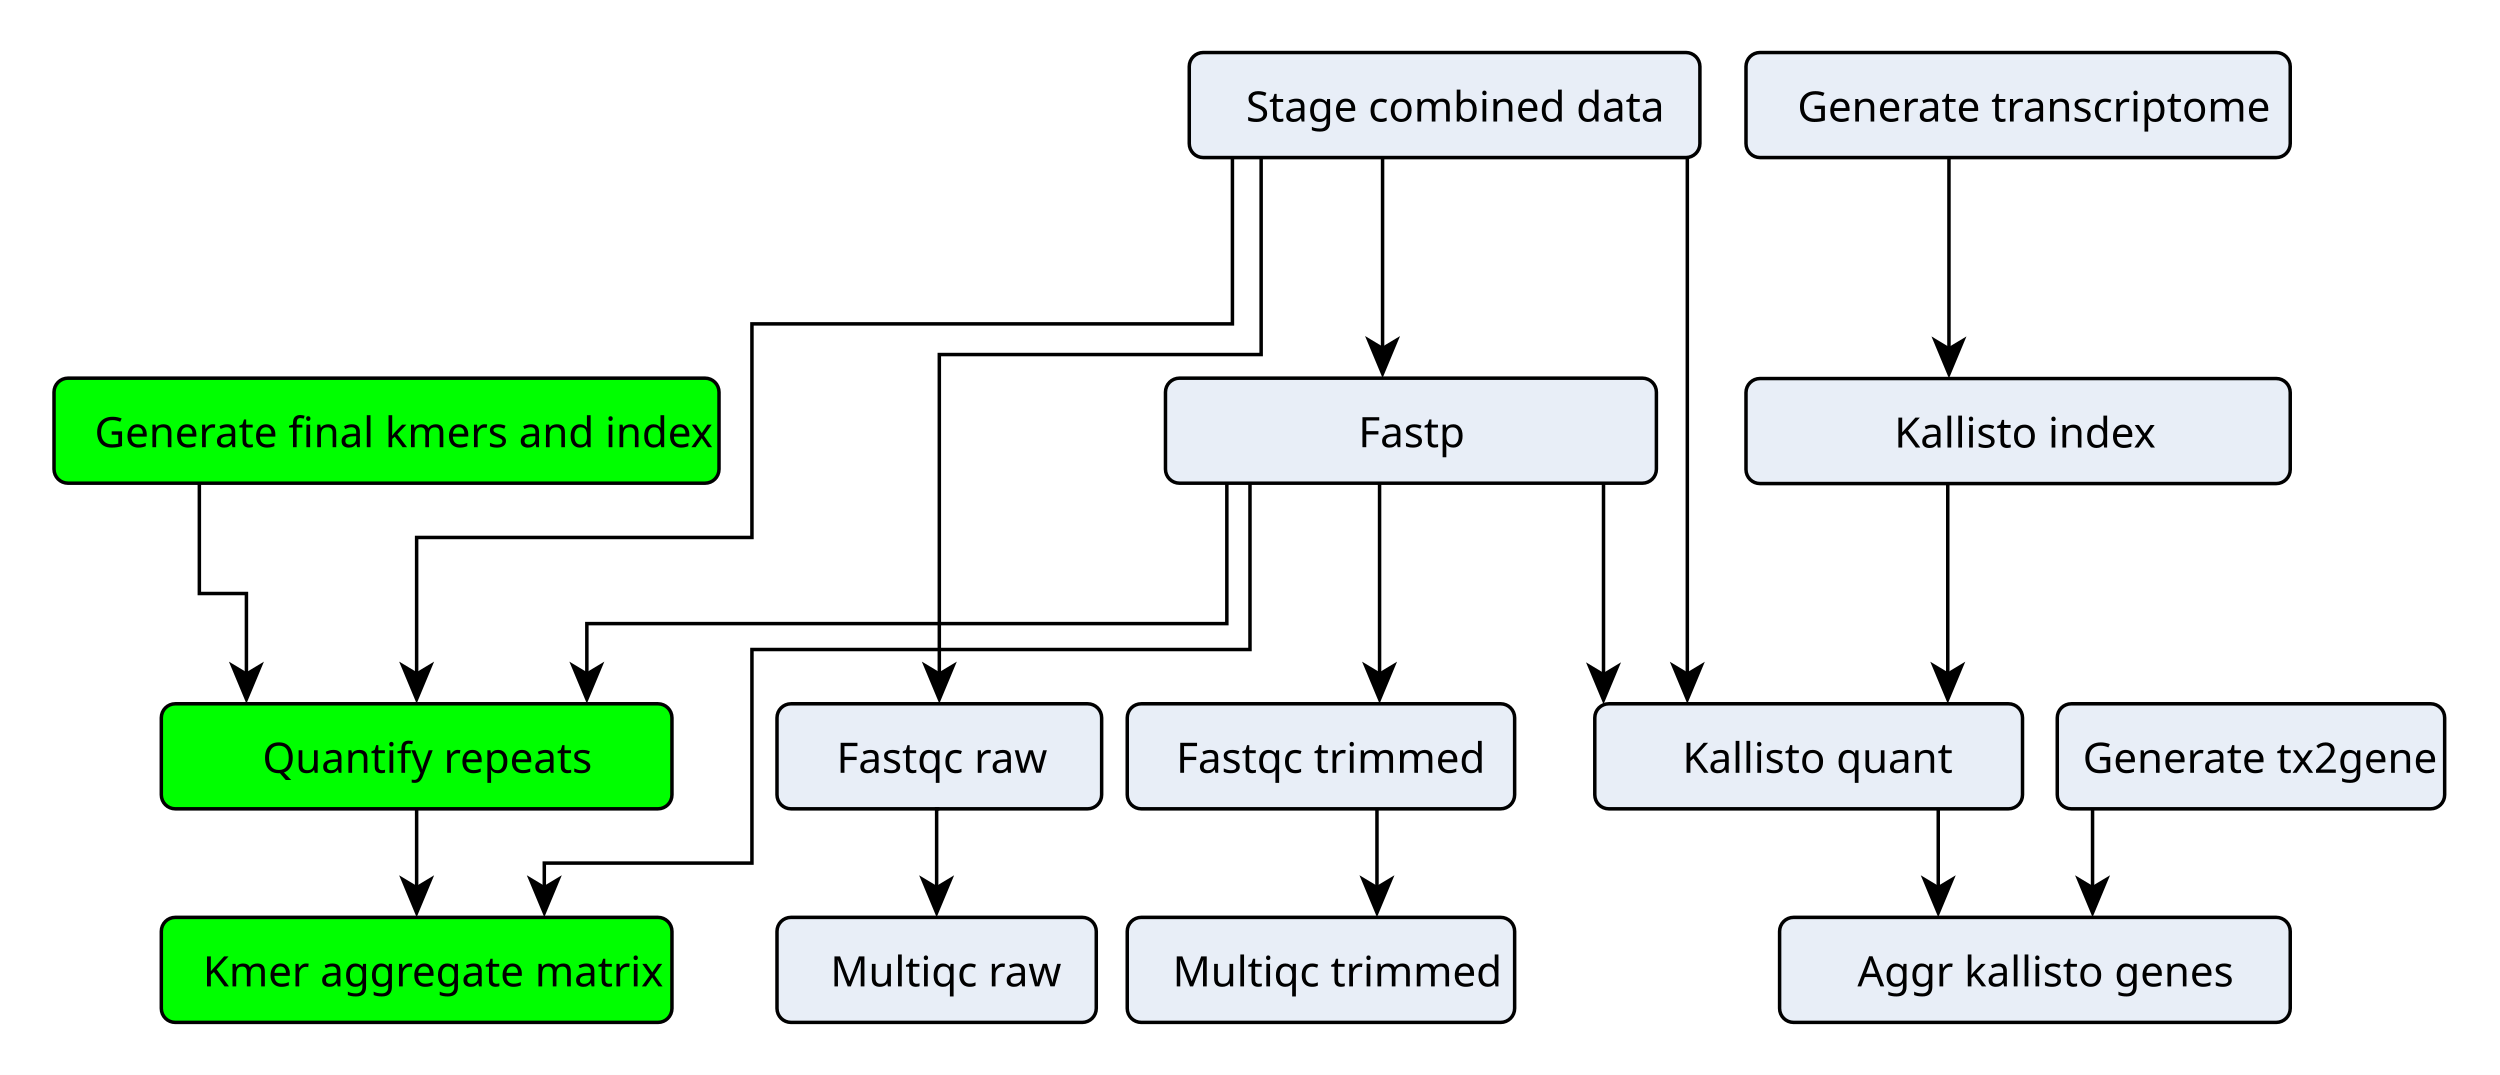
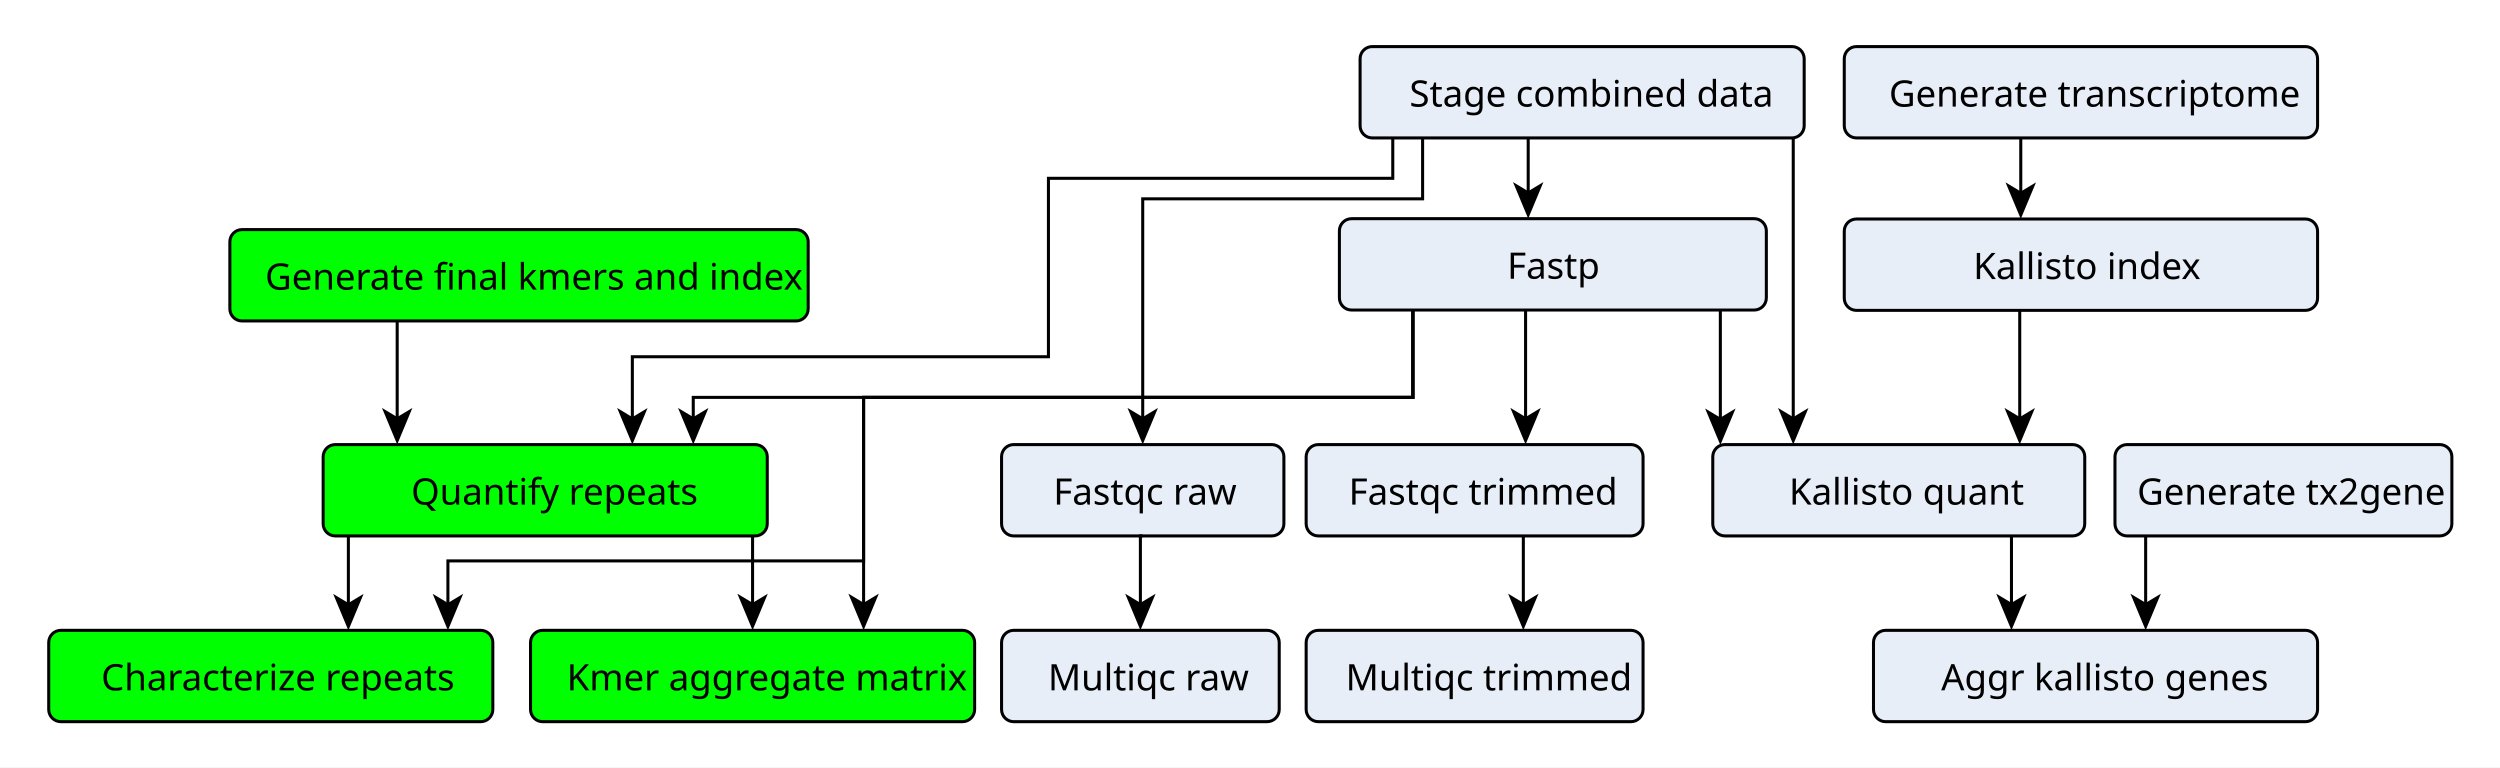
- <svg xmlns="http://www.w3.org/2000/svg" fill-opacity="1" color-rendering="auto" color-interpolation="auto" text-rendering="auto" stroke="black" stroke-linecap="square" width="714" stroke-miterlimit="10" shape-rendering="auto" stroke-opacity="1" fill="black" stroke-dasharray="none" font-weight="normal" stroke-width="1" height="307" font-family="'Dialog'" font-style="normal" stroke-linejoin="miter" font-size="12px" stroke-dashoffset="0" image-rendering="auto">
+ <svg xmlns="http://www.w3.org/2000/svg" fill-opacity="1" color-rendering="auto" color-interpolation="auto" text-rendering="auto" stroke="black" stroke-linecap="square" width="821" stroke-miterlimit="10" shape-rendering="auto" stroke-opacity="1" fill="black" stroke-dasharray="none" font-weight="normal" stroke-width="1" height="252" font-family="'Dialog'" font-style="normal" stroke-linejoin="miter" font-size="12px" stroke-dashoffset="0" image-rendering="auto">
  <defs id="genericDefs" />
  <g>
    <defs id="defs1">
      <clipPath clipPathUnits="userSpaceOnUse" id="clipPath1">
-         <path d="M0 0 L714 0 L714 307 L0 307 L0 0 Z" />
+         <path d="M0 0 L821 0 L821 252 L0 252 L0 0 Z" />
      </clipPath>
      <clipPath clipPathUnits="userSpaceOnUse" id="clipPath2">
-         <path d="M-85 -31 L629 -31 L629 276 L-85 276 L-85 -31 Z" />
+         <path d="M-192 24 L629 24 L629 276 L-192 276 L-192 24 Z" />
      </clipPath>
    </defs>
-     <g fill="white" text-rendering="geometricPrecision" shape-rendering="geometricPrecision" transform="translate(85,31)" stroke="white">
-       <rect x="-85" width="714" height="307" y="-31" clip-path="url(#clipPath2)" stroke="none" />
+     <g fill="white" text-rendering="geometricPrecision" shape-rendering="geometricPrecision" transform="translate(192,-24)" stroke="white">
+       <rect x="-192" width="821" height="252" y="24" clip-path="url(#clipPath2)" stroke="none" />
    </g>
-     <g fill="lime" text-rendering="geometricPrecision" shape-rendering="geometricPrecision" transform="matrix(1,0,0,1,85,31)" stroke="lime">
-       <rect x="-38.929" y="231" clip-path="url(#clipPath2)" width="145.84" rx="4" ry="4" height="30" stroke="none" />
+     <g fill="lime" text-rendering="geometricPrecision" shape-rendering="geometricPrecision" transform="matrix(1,0,0,1,192,-24)" stroke="lime">
+       <rect x="-17.775" y="231" clip-path="url(#clipPath2)" width="145.84" rx="4" ry="4" height="30" stroke="none" />
    </g>
-     <g text-rendering="geometricPrecision" stroke-miterlimit="1.45" shape-rendering="geometricPrecision" font-family="sans-serif" transform="matrix(1,0,0,1,85,31)" stroke-linecap="butt">
-       <text x="-27.035" xml:space="preserve" y="250.714" clip-path="url(#clipPath2)" stroke="none">Kmer aggregate matrix</text>
-       <rect x="-38.929" y="231" clip-path="url(#clipPath2)" fill="none" width="145.84" rx="4" ry="4" height="30" />
+     <g text-rendering="geometricPrecision" stroke-miterlimit="1.45" shape-rendering="geometricPrecision" font-family="sans-serif" transform="matrix(1,0,0,1,192,-24)" stroke-linecap="butt">
+       <text x="-5.88" xml:space="preserve" y="250.714" clip-path="url(#clipPath2)" stroke="none">Kmer aggregate matrix</text>
+       <rect x="-17.775" y="231" clip-path="url(#clipPath2)" fill="none" width="145.84" rx="4" ry="4" height="30" />
    </g>
-     <g fill="lime" text-rendering="geometricPrecision" shape-rendering="geometricPrecision" transform="matrix(1,0,0,1,85,31)" stroke="lime">
-       <rect x="-38.929" y="170" clip-path="url(#clipPath2)" width="145.84" rx="4" ry="4" height="30" stroke="none" />
+     <g fill="lime" text-rendering="geometricPrecision" shape-rendering="geometricPrecision" transform="matrix(1,0,0,1,192,-24)" stroke="lime">
+       <rect x="-85.871" y="170" clip-path="url(#clipPath2)" width="145.84" rx="4" ry="4" height="30" stroke="none" />
    </g>
-     <g text-rendering="geometricPrecision" stroke-miterlimit="1.45" shape-rendering="geometricPrecision" font-family="sans-serif" transform="matrix(1,0,0,1,85,31)" stroke-linecap="butt">
-       <text x="-10.034" xml:space="preserve" y="189.714" clip-path="url(#clipPath2)" stroke="none">Quantify repeats</text>
-       <rect x="-38.929" y="170" clip-path="url(#clipPath2)" fill="none" width="145.84" rx="4" ry="4" height="30" />
+     <g text-rendering="geometricPrecision" stroke-miterlimit="1.45" shape-rendering="geometricPrecision" font-family="sans-serif" transform="matrix(1,0,0,1,192,-24)" stroke-linecap="butt">
+       <text x="-56.975" xml:space="preserve" y="189.714" clip-path="url(#clipPath2)" stroke="none">Quantify repeats</text>
+       <rect x="-85.871" y="170" clip-path="url(#clipPath2)" fill="none" width="145.84" rx="4" ry="4" height="30" />
    </g>
-     <g fill="rgb(232,238,247)" text-rendering="geometricPrecision" shape-rendering="geometricPrecision" transform="matrix(1,0,0,1,85,31)" stroke="rgb(232,238,247)">
-       <rect x="247.859" y="77" clip-path="url(#clipPath2)" width="140.208" rx="4" ry="4" height="30" stroke="none" />
+     <g fill="rgb(232,238,247)" text-rendering="geometricPrecision" shape-rendering="geometricPrecision" transform="matrix(1,0,0,1,192,-24)" stroke="rgb(232,238,247)">
+       <rect x="247.859" y="95.816" clip-path="url(#clipPath2)" width="140.208" rx="4" ry="4" height="30" stroke="none" />
    </g>
-     <g text-rendering="geometricPrecision" stroke-miterlimit="1.45" shape-rendering="geometricPrecision" font-family="sans-serif" transform="matrix(1,0,0,1,85,31)" stroke-linecap="butt">
-       <text x="302.957" xml:space="preserve" y="96.714" clip-path="url(#clipPath2)" stroke="none">Fastp</text>
-       <rect x="247.859" y="77" clip-path="url(#clipPath2)" fill="none" width="140.208" rx="4" ry="4" height="30" />
+     <g text-rendering="geometricPrecision" stroke-miterlimit="1.45" shape-rendering="geometricPrecision" font-family="sans-serif" transform="matrix(1,0,0,1,192,-24)" stroke-linecap="butt">
+       <text x="302.957" xml:space="preserve" y="115.53" clip-path="url(#clipPath2)" stroke="none">Fastp</text>
+       <rect x="247.859" y="95.816" clip-path="url(#clipPath2)" fill="none" width="140.208" rx="4" ry="4" height="30" />
    </g>
-     <g fill="rgb(232,238,247)" text-rendering="geometricPrecision" shape-rendering="geometricPrecision" transform="matrix(1,0,0,1,85,31)" stroke="rgb(232,238,247)">
-       <rect x="254.653" y="-16" clip-path="url(#clipPath2)" width="145.84" rx="4" ry="4" height="30" stroke="none" />
+     <g fill="rgb(232,238,247)" text-rendering="geometricPrecision" shape-rendering="geometricPrecision" transform="matrix(1,0,0,1,192,-24)" stroke="rgb(232,238,247)">
+       <rect x="254.653" y="39.296" clip-path="url(#clipPath2)" width="145.84" rx="4" ry="4" height="30" stroke="none" />
    </g>
-     <g text-rendering="geometricPrecision" stroke-miterlimit="1.45" shape-rendering="geometricPrecision" font-family="sans-serif" transform="matrix(1,0,0,1,85,31)" stroke-linecap="butt">
-       <text x="270.865" xml:space="preserve" y="3.714" clip-path="url(#clipPath2)" stroke="none">Stage combined data</text>
-       <rect x="254.653" y="-16" clip-path="url(#clipPath2)" fill="none" width="145.84" rx="4" ry="4" height="30" />
+     <g text-rendering="geometricPrecision" stroke-miterlimit="1.45" shape-rendering="geometricPrecision" font-family="sans-serif" transform="matrix(1,0,0,1,192,-24)" stroke-linecap="butt">
+       <text x="270.865" xml:space="preserve" y="59.01" clip-path="url(#clipPath2)" stroke="none">Stage combined data</text>
+       <rect x="254.653" y="39.296" clip-path="url(#clipPath2)" fill="none" width="145.84" rx="4" ry="4" height="30" />
    </g>
-     <g fill="lime" text-rendering="geometricPrecision" shape-rendering="geometricPrecision" transform="matrix(1,0,0,1,85,31)" stroke="lime">
-       <rect x="-69.573" y="77" clip-path="url(#clipPath2)" width="189.923" rx="4" ry="4" height="30" stroke="none" />
+     <g fill="lime" text-rendering="geometricPrecision" shape-rendering="geometricPrecision" transform="matrix(1,0,0,1,192,-24)" stroke="lime">
+       <rect x="-116.514" y="99.4" clip-path="url(#clipPath2)" width="189.923" rx="4" ry="4" height="30" stroke="none" />
    </g>
-     <g text-rendering="geometricPrecision" stroke-miterlimit="1.45" shape-rendering="geometricPrecision" font-family="sans-serif" transform="matrix(1,0,0,1,85,31)" stroke-linecap="butt">
-       <text x="-57.99" xml:space="preserve" y="96.714" clip-path="url(#clipPath2)" stroke="none">Generate final kmers and index</text>
-       <rect x="-69.573" y="77" clip-path="url(#clipPath2)" fill="none" width="189.923" rx="4" ry="4" height="30" />
+     <g text-rendering="geometricPrecision" stroke-miterlimit="1.45" shape-rendering="geometricPrecision" font-family="sans-serif" transform="matrix(1,0,0,1,192,-24)" stroke-linecap="butt">
+       <text x="-104.931" xml:space="preserve" y="119.114" clip-path="url(#clipPath2)" stroke="none">Generate final kmers and index</text>
+       <rect x="-116.514" y="99.4" clip-path="url(#clipPath2)" fill="none" width="189.923" rx="4" ry="4" height="30" />
    </g>
-     <g fill="rgb(232,238,247)" text-rendering="geometricPrecision" shape-rendering="geometricPrecision" transform="matrix(1,0,0,1,85,31)" stroke="rgb(232,238,247)">
+     <g fill="rgb(232,238,247)" text-rendering="geometricPrecision" shape-rendering="geometricPrecision" transform="matrix(1,0,0,1,192,-24)" stroke="rgb(232,238,247)">
      <rect x="423.252" y="231" clip-path="url(#clipPath2)" width="145.84" rx="4" ry="4" height="30" stroke="none" />
    </g>
-     <g text-rendering="geometricPrecision" stroke-miterlimit="1.45" shape-rendering="geometricPrecision" font-family="sans-serif" transform="matrix(1,0,0,1,85,31)" stroke-linecap="butt">
+     <g text-rendering="geometricPrecision" stroke-miterlimit="1.45" shape-rendering="geometricPrecision" font-family="sans-serif" transform="matrix(1,0,0,1,192,-24)" stroke-linecap="butt">
      <text x="445.476" xml:space="preserve" y="250.714" clip-path="url(#clipPath2)" stroke="none">Aggr kallisto genes</text>
      <rect x="423.252" y="231" clip-path="url(#clipPath2)" fill="none" width="145.84" rx="4" ry="4" height="30" />
    </g>
-     <g fill="rgb(232,238,247)" text-rendering="geometricPrecision" shape-rendering="geometricPrecision" transform="matrix(1,0,0,1,85,31)" stroke="rgb(232,238,247)">
+     <g fill="rgb(232,238,247)" text-rendering="geometricPrecision" shape-rendering="geometricPrecision" transform="matrix(1,0,0,1,192,-24)" stroke="rgb(232,238,247)">
      <rect x="370.472" y="170" clip-path="url(#clipPath2)" width="122.16" rx="4" ry="4" height="30" stroke="none" />
    </g>
-     <g text-rendering="geometricPrecision" stroke-miterlimit="1.45" shape-rendering="geometricPrecision" font-family="sans-serif" transform="matrix(1,0,0,1,85,31)" stroke-linecap="butt">
+     <g text-rendering="geometricPrecision" stroke-miterlimit="1.45" shape-rendering="geometricPrecision" font-family="sans-serif" transform="matrix(1,0,0,1,192,-24)" stroke-linecap="butt">
      <text x="395.528" xml:space="preserve" y="189.714" clip-path="url(#clipPath2)" stroke="none">Kallisto quant</text>
      <rect x="370.472" y="170" clip-path="url(#clipPath2)" fill="none" width="122.16" rx="4" ry="4" height="30" />
    </g>
-     <g fill="rgb(232,238,247)" text-rendering="geometricPrecision" shape-rendering="geometricPrecision" transform="matrix(1,0,0,1,85,31)" stroke="rgb(232,238,247)">
-       <rect x="413.655" y="77.108" clip-path="url(#clipPath2)" width="155.436" rx="4" ry="4" height="30" stroke="none" />
+     <g fill="rgb(232,238,247)" text-rendering="geometricPrecision" shape-rendering="geometricPrecision" transform="matrix(1,0,0,1,192,-24)" stroke="rgb(232,238,247)">
+       <rect x="413.655" y="95.924" clip-path="url(#clipPath2)" width="155.436" rx="4" ry="4" height="30" stroke="none" />
    </g>
-     <g text-rendering="geometricPrecision" stroke-miterlimit="1.45" shape-rendering="geometricPrecision" font-family="sans-serif" transform="matrix(1,0,0,1,85,31)" stroke-linecap="butt">
-       <text x="456.021" xml:space="preserve" y="96.822" clip-path="url(#clipPath2)" stroke="none">Kallisto index</text>
-       <rect x="413.655" y="77.108" clip-path="url(#clipPath2)" fill="none" width="155.436" rx="4" ry="4" height="30" />
+     <g text-rendering="geometricPrecision" stroke-miterlimit="1.45" shape-rendering="geometricPrecision" font-family="sans-serif" transform="matrix(1,0,0,1,192,-24)" stroke-linecap="butt">
+       <text x="456.021" xml:space="preserve" y="115.638" clip-path="url(#clipPath2)" stroke="none">Kallisto index</text>
+       <rect x="413.655" y="95.924" clip-path="url(#clipPath2)" fill="none" width="155.436" rx="4" ry="4" height="30" />
    </g>
-     <g fill="rgb(232,238,247)" text-rendering="geometricPrecision" shape-rendering="geometricPrecision" transform="matrix(1,0,0,1,85,31)" stroke="rgb(232,238,247)">
-       <rect x="413.655" y="-16" clip-path="url(#clipPath2)" width="155.436" rx="4" ry="4" height="30" stroke="none" />
+     <g fill="rgb(232,238,247)" text-rendering="geometricPrecision" shape-rendering="geometricPrecision" transform="matrix(1,0,0,1,192,-24)" stroke="rgb(232,238,247)">
+       <rect x="413.655" y="39.296" clip-path="url(#clipPath2)" width="155.436" rx="4" ry="4" height="30" stroke="none" />
    </g>
-     <g text-rendering="geometricPrecision" stroke-miterlimit="1.45" shape-rendering="geometricPrecision" font-family="sans-serif" transform="matrix(1,0,0,1,85,31)" stroke-linecap="butt">
-       <text x="428.344" xml:space="preserve" y="3.714" clip-path="url(#clipPath2)" stroke="none">Generate transcriptome</text>
-       <rect x="413.655" y="-16" clip-path="url(#clipPath2)" fill="none" width="155.436" rx="4" ry="4" height="30" />
+     <g text-rendering="geometricPrecision" stroke-miterlimit="1.45" shape-rendering="geometricPrecision" font-family="sans-serif" transform="matrix(1,0,0,1,192,-24)" stroke-linecap="butt">
+       <text x="428.344" xml:space="preserve" y="59.01" clip-path="url(#clipPath2)" stroke="none">Generate transcriptome</text>
+       <rect x="413.655" y="39.296" clip-path="url(#clipPath2)" fill="none" width="155.436" rx="4" ry="4" height="30" />
    </g>
-     <g fill="rgb(232,238,247)" text-rendering="geometricPrecision" shape-rendering="geometricPrecision" transform="matrix(1,0,0,1,85,31)" stroke="rgb(232,238,247)">
+     <g fill="rgb(232,238,247)" text-rendering="geometricPrecision" shape-rendering="geometricPrecision" transform="matrix(1,0,0,1,192,-24)" stroke="rgb(232,238,247)">
      <rect x="502.555" y="170" clip-path="url(#clipPath2)" width="110.64" rx="4" ry="4" height="30" stroke="none" />
    </g>
-     <g text-rendering="geometricPrecision" stroke-miterlimit="1.45" shape-rendering="geometricPrecision" font-family="sans-serif" transform="matrix(1,0,0,1,85,31)" stroke-linecap="butt">
+     <g text-rendering="geometricPrecision" stroke-miterlimit="1.45" shape-rendering="geometricPrecision" font-family="sans-serif" transform="matrix(1,0,0,1,192,-24)" stroke-linecap="butt">
      <text x="509.84" xml:space="preserve" y="189.714" clip-path="url(#clipPath2)" stroke="none">Generate tx2gene</text>
      <rect x="502.555" y="170" clip-path="url(#clipPath2)" fill="none" width="110.64" rx="4" ry="4" height="30" />
    </g>
-     <g fill="rgb(232,238,247)" text-rendering="geometricPrecision" shape-rendering="geometricPrecision" transform="matrix(1,0,0,1,85,31)" stroke="rgb(232,238,247)">
+     <g fill="rgb(232,238,247)" text-rendering="geometricPrecision" shape-rendering="geometricPrecision" transform="matrix(1,0,0,1,192,-24)" stroke="rgb(232,238,247)">
      <rect x="236.941" y="231" clip-path="url(#clipPath2)" width="110.64" rx="4" ry="4" height="30" stroke="none" />
    </g>
-     <g text-rendering="geometricPrecision" stroke-miterlimit="1.45" shape-rendering="geometricPrecision" font-family="sans-serif" transform="matrix(1,0,0,1,85,31)" stroke-linecap="butt">
+     <g text-rendering="geometricPrecision" stroke-miterlimit="1.45" shape-rendering="geometricPrecision" font-family="sans-serif" transform="matrix(1,0,0,1,192,-24)" stroke-linecap="butt">
      <text x="249.921" xml:space="preserve" y="250.714" clip-path="url(#clipPath2)" stroke="none">Multiqc trimmed</text>
      <rect x="236.941" y="231" clip-path="url(#clipPath2)" fill="none" width="110.64" rx="4" ry="4" height="30" />
    </g>
-     <g fill="rgb(232,238,247)" text-rendering="geometricPrecision" shape-rendering="geometricPrecision" transform="matrix(1,0,0,1,85,31)" stroke="rgb(232,238,247)">
+     <g fill="rgb(232,238,247)" text-rendering="geometricPrecision" shape-rendering="geometricPrecision" transform="matrix(1,0,0,1,192,-24)" stroke="rgb(232,238,247)">
      <rect x="236.941" y="170" clip-path="url(#clipPath2)" width="110.64" rx="4" ry="4" height="30" stroke="none" />
    </g>
-     <g text-rendering="geometricPrecision" stroke-miterlimit="1.45" shape-rendering="geometricPrecision" font-family="sans-serif" transform="matrix(1,0,0,1,85,31)" stroke-linecap="butt">
+     <g text-rendering="geometricPrecision" stroke-miterlimit="1.45" shape-rendering="geometricPrecision" font-family="sans-serif" transform="matrix(1,0,0,1,192,-24)" stroke-linecap="butt">
      <text x="250.92" xml:space="preserve" y="189.714" clip-path="url(#clipPath2)" stroke="none">Fastqc trimmed</text>
      <rect x="236.941" y="170" clip-path="url(#clipPath2)" fill="none" width="110.64" rx="4" ry="4" height="30" />
    </g>
-     <g fill="rgb(232,238,247)" text-rendering="geometricPrecision" shape-rendering="geometricPrecision" transform="matrix(1,0,0,1,85,31)" stroke="rgb(232,238,247)">
+     <g fill="rgb(232,238,247)" text-rendering="geometricPrecision" shape-rendering="geometricPrecision" transform="matrix(1,0,0,1,192,-24)" stroke="rgb(232,238,247)">
      <rect x="136.911" y="231" clip-path="url(#clipPath2)" width="91.185" rx="4" ry="4" height="30" stroke="none" />
    </g>
-     <g text-rendering="geometricPrecision" stroke-miterlimit="1.45" shape-rendering="geometricPrecision" font-family="sans-serif" transform="matrix(1,0,0,1,85,31)" stroke-linecap="butt">
+     <g text-rendering="geometricPrecision" stroke-miterlimit="1.45" shape-rendering="geometricPrecision" font-family="sans-serif" transform="matrix(1,0,0,1,192,-24)" stroke-linecap="butt">
      <text x="152.163" xml:space="preserve" y="250.714" clip-path="url(#clipPath2)" stroke="none">Multiqc raw</text>
      <rect x="136.911" y="231" clip-path="url(#clipPath2)" fill="none" width="91.185" rx="4" ry="4" height="30" />
    </g>
-     <g fill="rgb(232,238,247)" text-rendering="geometricPrecision" shape-rendering="geometricPrecision" transform="matrix(1,0,0,1,85,31)" stroke="rgb(232,238,247)">
+     <g fill="rgb(232,238,247)" text-rendering="geometricPrecision" shape-rendering="geometricPrecision" transform="matrix(1,0,0,1,192,-24)" stroke="rgb(232,238,247)">
      <rect x="136.911" y="170" clip-path="url(#clipPath2)" width="92.72" rx="4" ry="4" height="30" stroke="none" />
    </g>
-     <g text-rendering="geometricPrecision" stroke-miterlimit="1.45" shape-rendering="geometricPrecision" font-family="sans-serif" transform="matrix(1,0,0,1,85,31)" stroke-linecap="butt">
+     <g text-rendering="geometricPrecision" stroke-miterlimit="1.45" shape-rendering="geometricPrecision" font-family="sans-serif" transform="matrix(1,0,0,1,192,-24)" stroke-linecap="butt">
      <text x="153.93" xml:space="preserve" y="189.714" clip-path="url(#clipPath2)" stroke="none">Fastqc raw</text>
      <rect x="136.911" y="170" clip-path="url(#clipPath2)" fill="none" width="92.72" rx="4" ry="4" height="30" />
-       <path fill="none" d="M33.99 200 L33.99 222.98" clip-path="url(#clipPath2)" />
-       <path d="M33.99 230.98 L38.99 218.98 L33.99 221.98 L28.991 218.98 Z" clip-path="url(#clipPath2)" stroke="none" />
-       <path fill="none" d="M271.994 107.021 L271.994 154.5 L129.753 154.5 L129.753 215.5 L70.451 215.5 L70.451 222.97" clip-path="url(#clipPath2)" />
-       <path d="M70.451 230.97 L75.451 218.97 L70.451 221.97 L65.451 218.97 Z" clip-path="url(#clipPath2)" stroke="none" />
-       <path fill="none" d="M265.385 107 L265.385 147.102 L82.604 147.102 L82.604 161.955" clip-path="url(#clipPath2)" />
-       <path d="M82.604 169.955 L87.604 157.955 L82.604 160.955 L77.604 157.955 Z" clip-path="url(#clipPath2)" stroke="none" />
-       <path fill="none" d="M266.98 13.996 L266.98 61.5 L129.753 61.5 L129.753 122.5 L33.99 122.5 L33.99 161.954" clip-path="url(#clipPath2)" />
-       <path d="M33.99 169.954 L38.99 157.954 L33.99 160.954 L28.991 157.954 Z" clip-path="url(#clipPath2)" stroke="none" />
-       <path fill="none" d="M309.861 14.001 L309.861 68.969" clip-path="url(#clipPath2)" />
-       <path d="M309.861 76.969 L314.861 64.969 L309.861 67.969 L304.861 64.969 Z" clip-path="url(#clipPath2)" stroke="none" />
-       <path fill="none" d="M-28.066 107.015 L-28.066 138.507 L-14.623 138.507 L-14.623 161.969" clip-path="url(#clipPath2)" />
-       <path d="M-14.623 169.969 L-9.623 157.969 L-14.623 160.969 L-19.623 157.969 Z" clip-path="url(#clipPath2)" stroke="none" />
-       <path fill="none" d="M396.9 13.993 L396.9 161.99" clip-path="url(#clipPath2)" />
-       <path d="M396.9 169.99 L401.9 157.99 L396.9 160.99 L391.9 157.99 Z" clip-path="url(#clipPath2)" stroke="none" />
-       <path fill="none" d="M372.962 107.006 L372.962 162.157" clip-path="url(#clipPath2)" />
+     </g>
+     <g fill="lime" text-rendering="geometricPrecision" shape-rendering="geometricPrecision" transform="matrix(1,0,0,1,192,-24)" stroke="lime">
+       <rect x="-176" y="231" clip-path="url(#clipPath2)" width="145.84" rx="4" ry="4" height="30" stroke="none" />
+     </g>
+     <g text-rendering="geometricPrecision" stroke-miterlimit="1.45" shape-rendering="geometricPrecision" font-family="sans-serif" transform="matrix(1,0,0,1,192,-24)" stroke-linecap="butt">
+       <text x="-158.774" xml:space="preserve" y="250.714" clip-path="url(#clipPath2)" stroke="none">Characterize repeats</text>
+       <rect x="-176" y="231" clip-path="url(#clipPath2)" fill="none" width="145.84" rx="4" ry="4" height="30" />
+       <path fill="none" d="M55.145 200 L55.145 222.98" clip-path="url(#clipPath2)" />
+       <path d="M55.145 230.98 L60.145 218.98 L55.145 221.98 L50.145 218.98 Z" clip-path="url(#clipPath2)" stroke="none" />
+       <path fill="none" d="M271.994 125.819 L271.994 154.5 L91.605 154.5 L91.605 222.963" clip-path="url(#clipPath2)" />
+       <path d="M91.605 230.963 L96.605 218.963 L91.605 221.963 L86.605 218.963 Z" clip-path="url(#clipPath2)" stroke="none" />
+       <path fill="none" d="M271.994 125.816 L271.994 154.5 L35.663 154.5 L35.663 161.97" clip-path="url(#clipPath2)" />
+       <path d="M35.663 169.97 L40.663 157.97 L35.663 160.97 L30.663 157.97 Z" clip-path="url(#clipPath2)" stroke="none" />
+       <path fill="none" d="M309.861 69.318 L309.861 87.79" clip-path="url(#clipPath2)" />
+       <path d="M309.861 95.79 L314.861 83.79 L309.861 86.79 L304.861 83.79 Z" clip-path="url(#clipPath2)" stroke="none" />
+       <path fill="none" d="M265.385 69.281 L265.385 82.556 L152.306 82.556 L152.306 141.156 L15.662 141.156 L15.662 161.989" clip-path="url(#clipPath2)" />
+       <path d="M15.662 169.989 L20.663 157.989 L15.662 160.989 L10.662 157.989 Z" clip-path="url(#clipPath2)" stroke="none" />
+       <path fill="none" d="M-61.564 129.415 L-61.564 161.96" clip-path="url(#clipPath2)" />
+       <path d="M-61.564 169.96 L-56.564 157.96 L-61.564 160.96 L-66.564 157.96 Z" clip-path="url(#clipPath2)" stroke="none" />
+       <path fill="none" d="M372.962 125.835 L372.962 162.157" clip-path="url(#clipPath2)" />
      <path d="M372.962 170.157 L377.962 158.157 L372.962 161.157 L367.962 158.157 Z" clip-path="url(#clipPath2)" stroke="none" />
+       <path fill="none" d="M396.9 69.3 L396.9 161.979" clip-path="url(#clipPath2)" />
+       <path d="M396.9 169.979 L401.9 157.979 L396.9 160.979 L391.9 157.979 Z" clip-path="url(#clipPath2)" stroke="none" />
      <path fill="none" d="M468.564 200.022 L468.564 222.975" clip-path="url(#clipPath2)" />
      <path d="M468.564 230.975 L473.564 218.975 L468.564 221.975 L463.564 218.975 Z" clip-path="url(#clipPath2)" stroke="none" />
-       <path fill="none" d="M471.281 107.121 L471.281 161.979" clip-path="url(#clipPath2)" />
-       <path d="M471.281 169.979 L476.281 157.979 L471.281 160.979 L466.281 157.979 Z" clip-path="url(#clipPath2)" stroke="none" />
-       <path fill="none" d="M471.622 14 L471.622 45.554 L471.622 45.554 L471.622 69.077" clip-path="url(#clipPath2)" />
-       <path d="M471.622 77.077 L476.622 65.077 L471.622 68.077 L466.622 65.077 Z" clip-path="url(#clipPath2)" stroke="none" />
+       <path fill="none" d="M471.281 125.934 L471.281 161.974" clip-path="url(#clipPath2)" />
+       <path d="M471.281 169.974 L476.281 157.974 L471.281 160.974 L466.281 157.974 Z" clip-path="url(#clipPath2)" stroke="none" />
+       <path fill="none" d="M471.622 69.329 L471.622 87.898" clip-path="url(#clipPath2)" />
+       <path d="M471.622 95.898 L476.622 83.898 L471.622 86.898 L466.622 83.898 Z" clip-path="url(#clipPath2)" stroke="none" />
      <path fill="none" d="M512.632 200.024 L512.632 222.978" clip-path="url(#clipPath2)" />
      <path d="M512.632 230.978 L517.632 218.978 L512.632 221.978 L507.632 218.978 Z" clip-path="url(#clipPath2)" stroke="none" />
-       <path fill="none" d="M309.003 107.006 L309.003 161.969" clip-path="url(#clipPath2)" />
-       <path d="M309.003 169.969 L314.003 157.969 L309.003 160.969 L304.003 157.969 Z" clip-path="url(#clipPath2)" stroke="none" />
+       <path fill="none" d="M309.003 125.834 L309.003 161.957" clip-path="url(#clipPath2)" />
+       <path d="M309.003 169.957 L314.003 157.957 L309.003 160.957 L304.003 157.957 Z" clip-path="url(#clipPath2)" stroke="none" />
      <path fill="none" d="M308.261 200 L308.261 222.97" clip-path="url(#clipPath2)" />
      <path d="M308.261 230.97 L313.261 218.97 L308.261 221.97 L303.261 218.97 Z" clip-path="url(#clipPath2)" stroke="none" />
-       <path fill="none" d="M275.183 13.977 L275.183 70.259 L183.27 70.259 L183.27 161.951" clip-path="url(#clipPath2)" />
-       <path d="M183.27 169.951 L188.27 157.951 L183.27 160.951 L178.27 157.951 Z" clip-path="url(#clipPath2)" stroke="none" />
+       <path fill="none" d="M275.183 69.285 L275.183 89.296 L183.27 89.296 L183.27 161.961" clip-path="url(#clipPath2)" />
+       <path d="M183.27 169.961 L188.27 157.961 L183.27 160.961 L178.27 157.961 Z" clip-path="url(#clipPath2)" stroke="none" />
      <path fill="none" d="M183.27 200 L182.503 200 L182.503 222.98" clip-path="url(#clipPath2)" />
      <path d="M182.503 230.98 L187.503 218.98 L182.503 221.98 L177.503 218.98 Z" clip-path="url(#clipPath2)" stroke="none" />
+       <path fill="none" d="M-77.595 199.982 L-77.595 223.035" clip-path="url(#clipPath2)" />
+       <path d="M-77.595 231.035 L-72.595 219.035 L-77.595 222.035 L-82.595 219.035 Z" clip-path="url(#clipPath2)" stroke="none" />
+       <path fill="none" d="M271.994 125.841 L271.994 154.5 L91.605 154.5 L91.605 208.202 L-44.906 208.202 L-44.906 223.018" clip-path="url(#clipPath2)" />
+       <path d="M-44.906 231.018 L-39.906 219.018 L-44.906 222.018 L-49.906 219.018 Z" clip-path="url(#clipPath2)" stroke="none" />
    </g>
  </g>
</svg>
